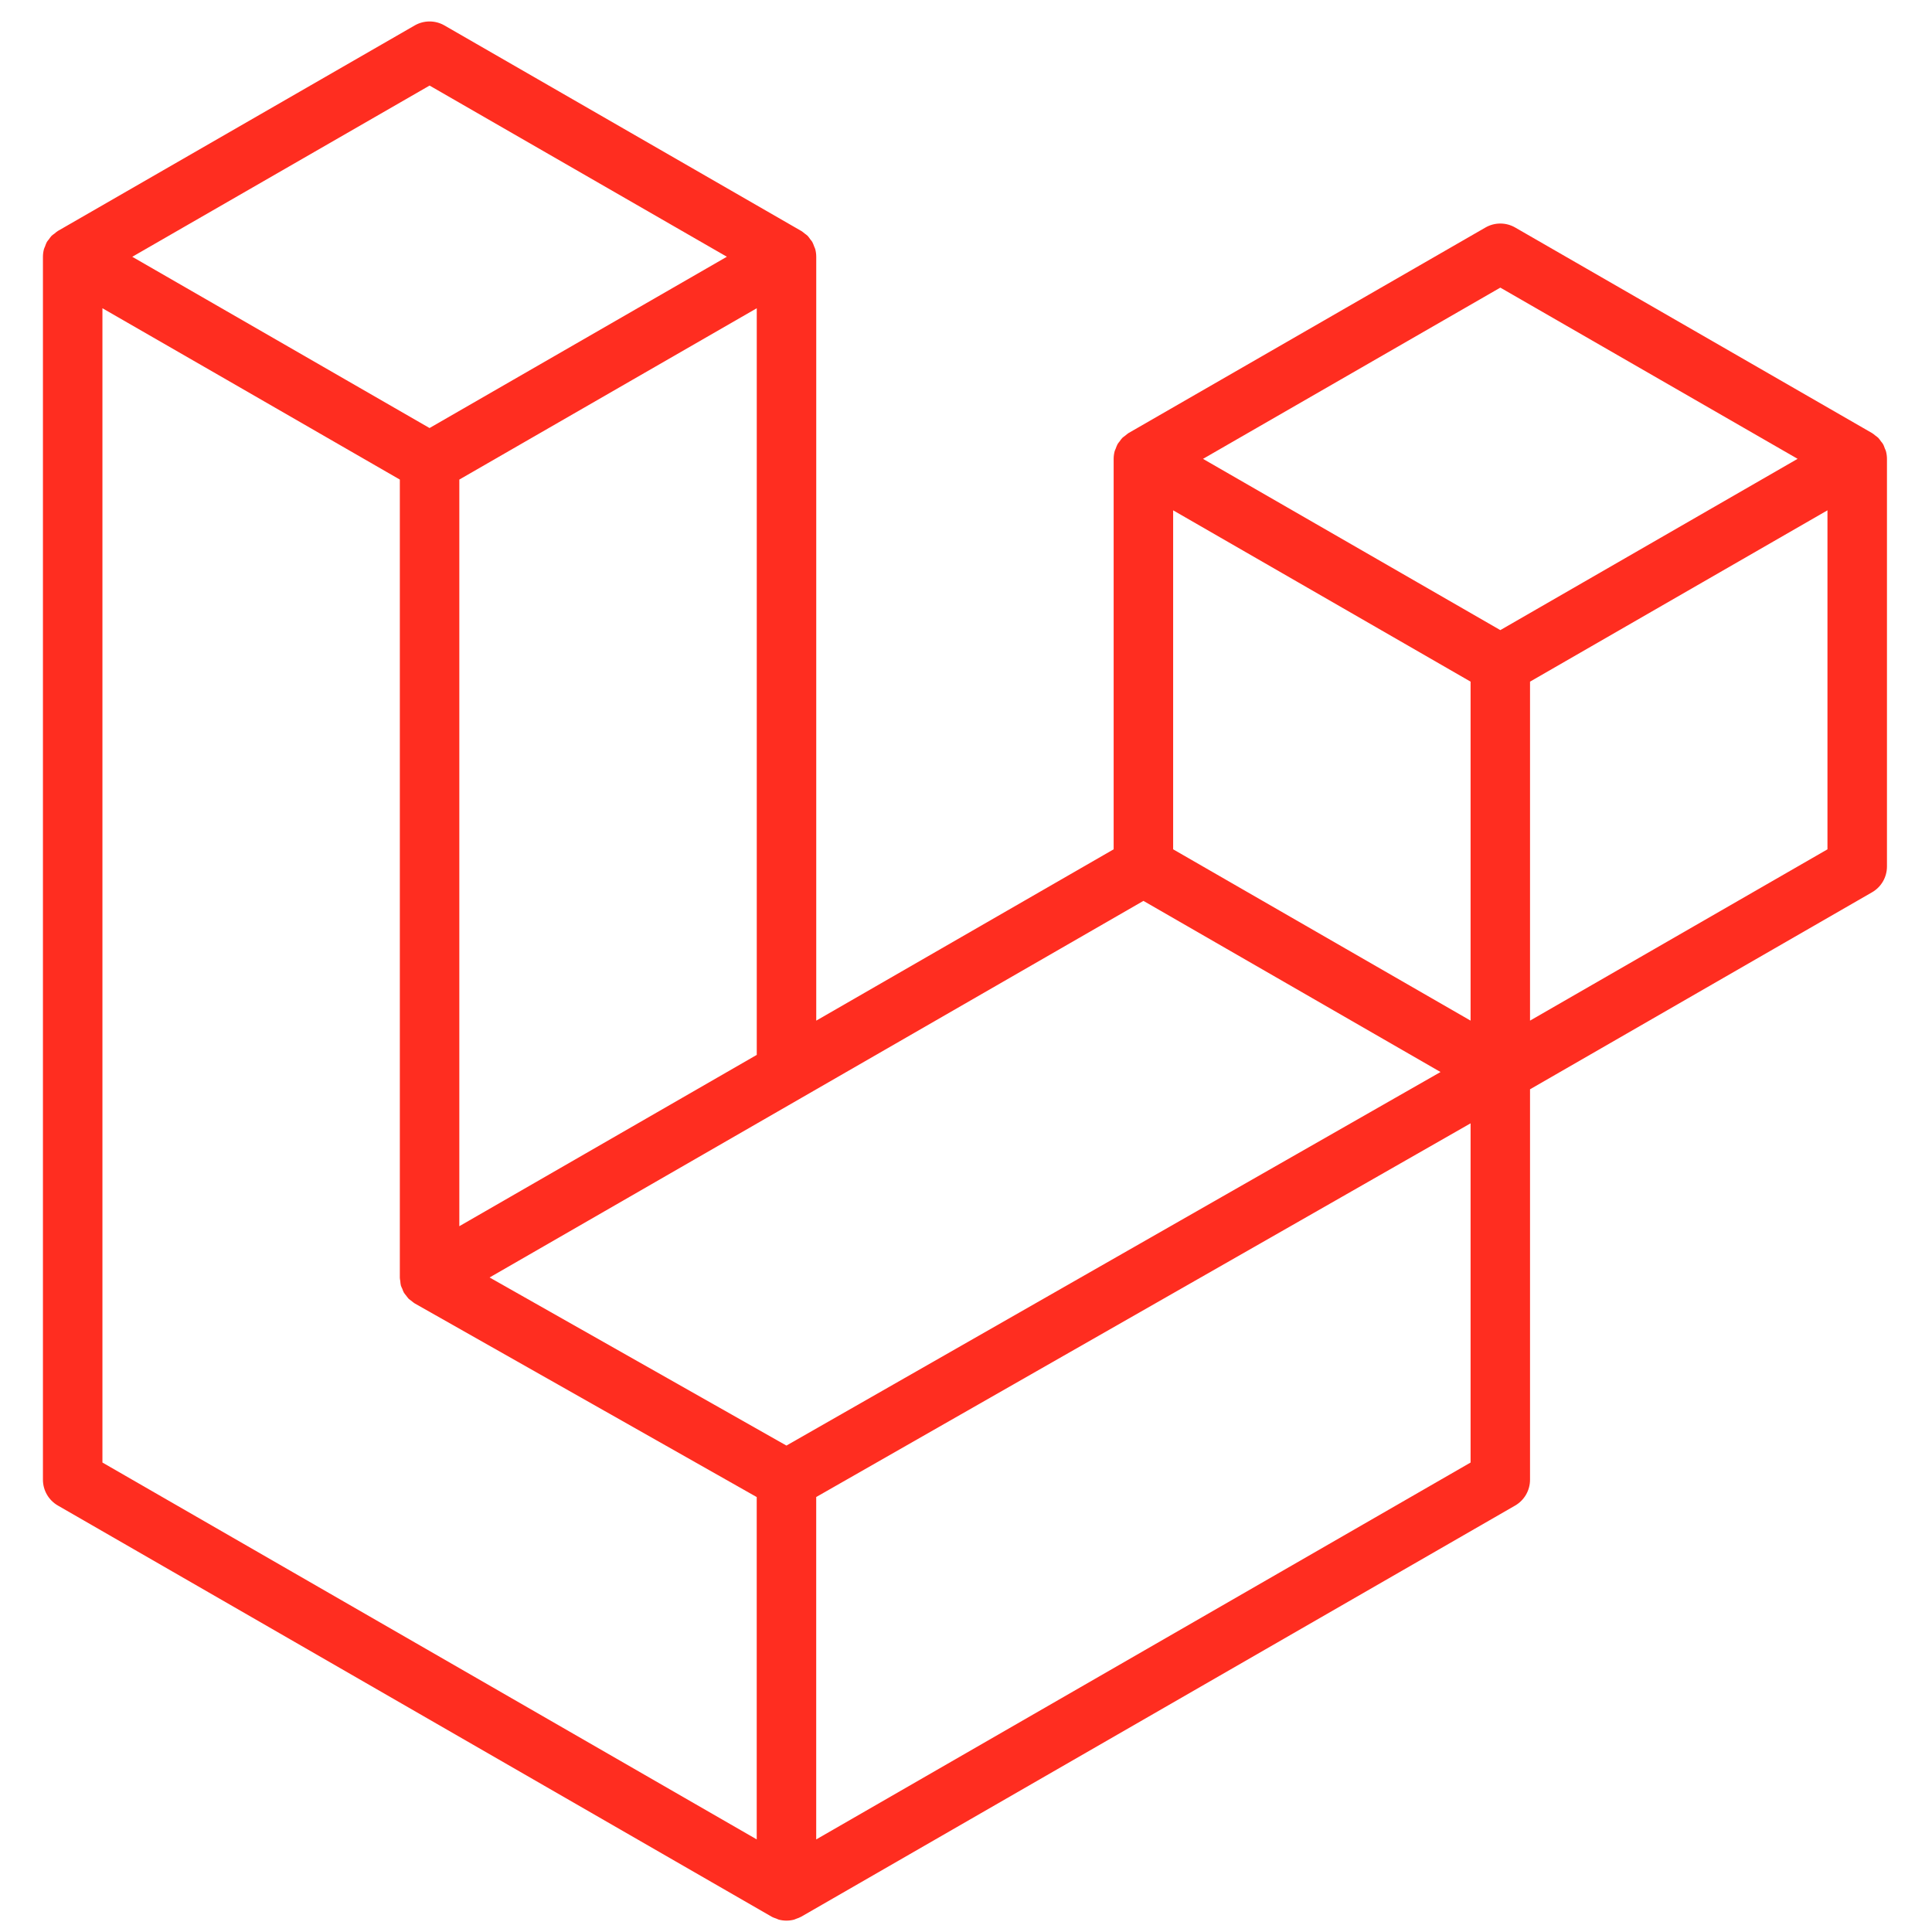
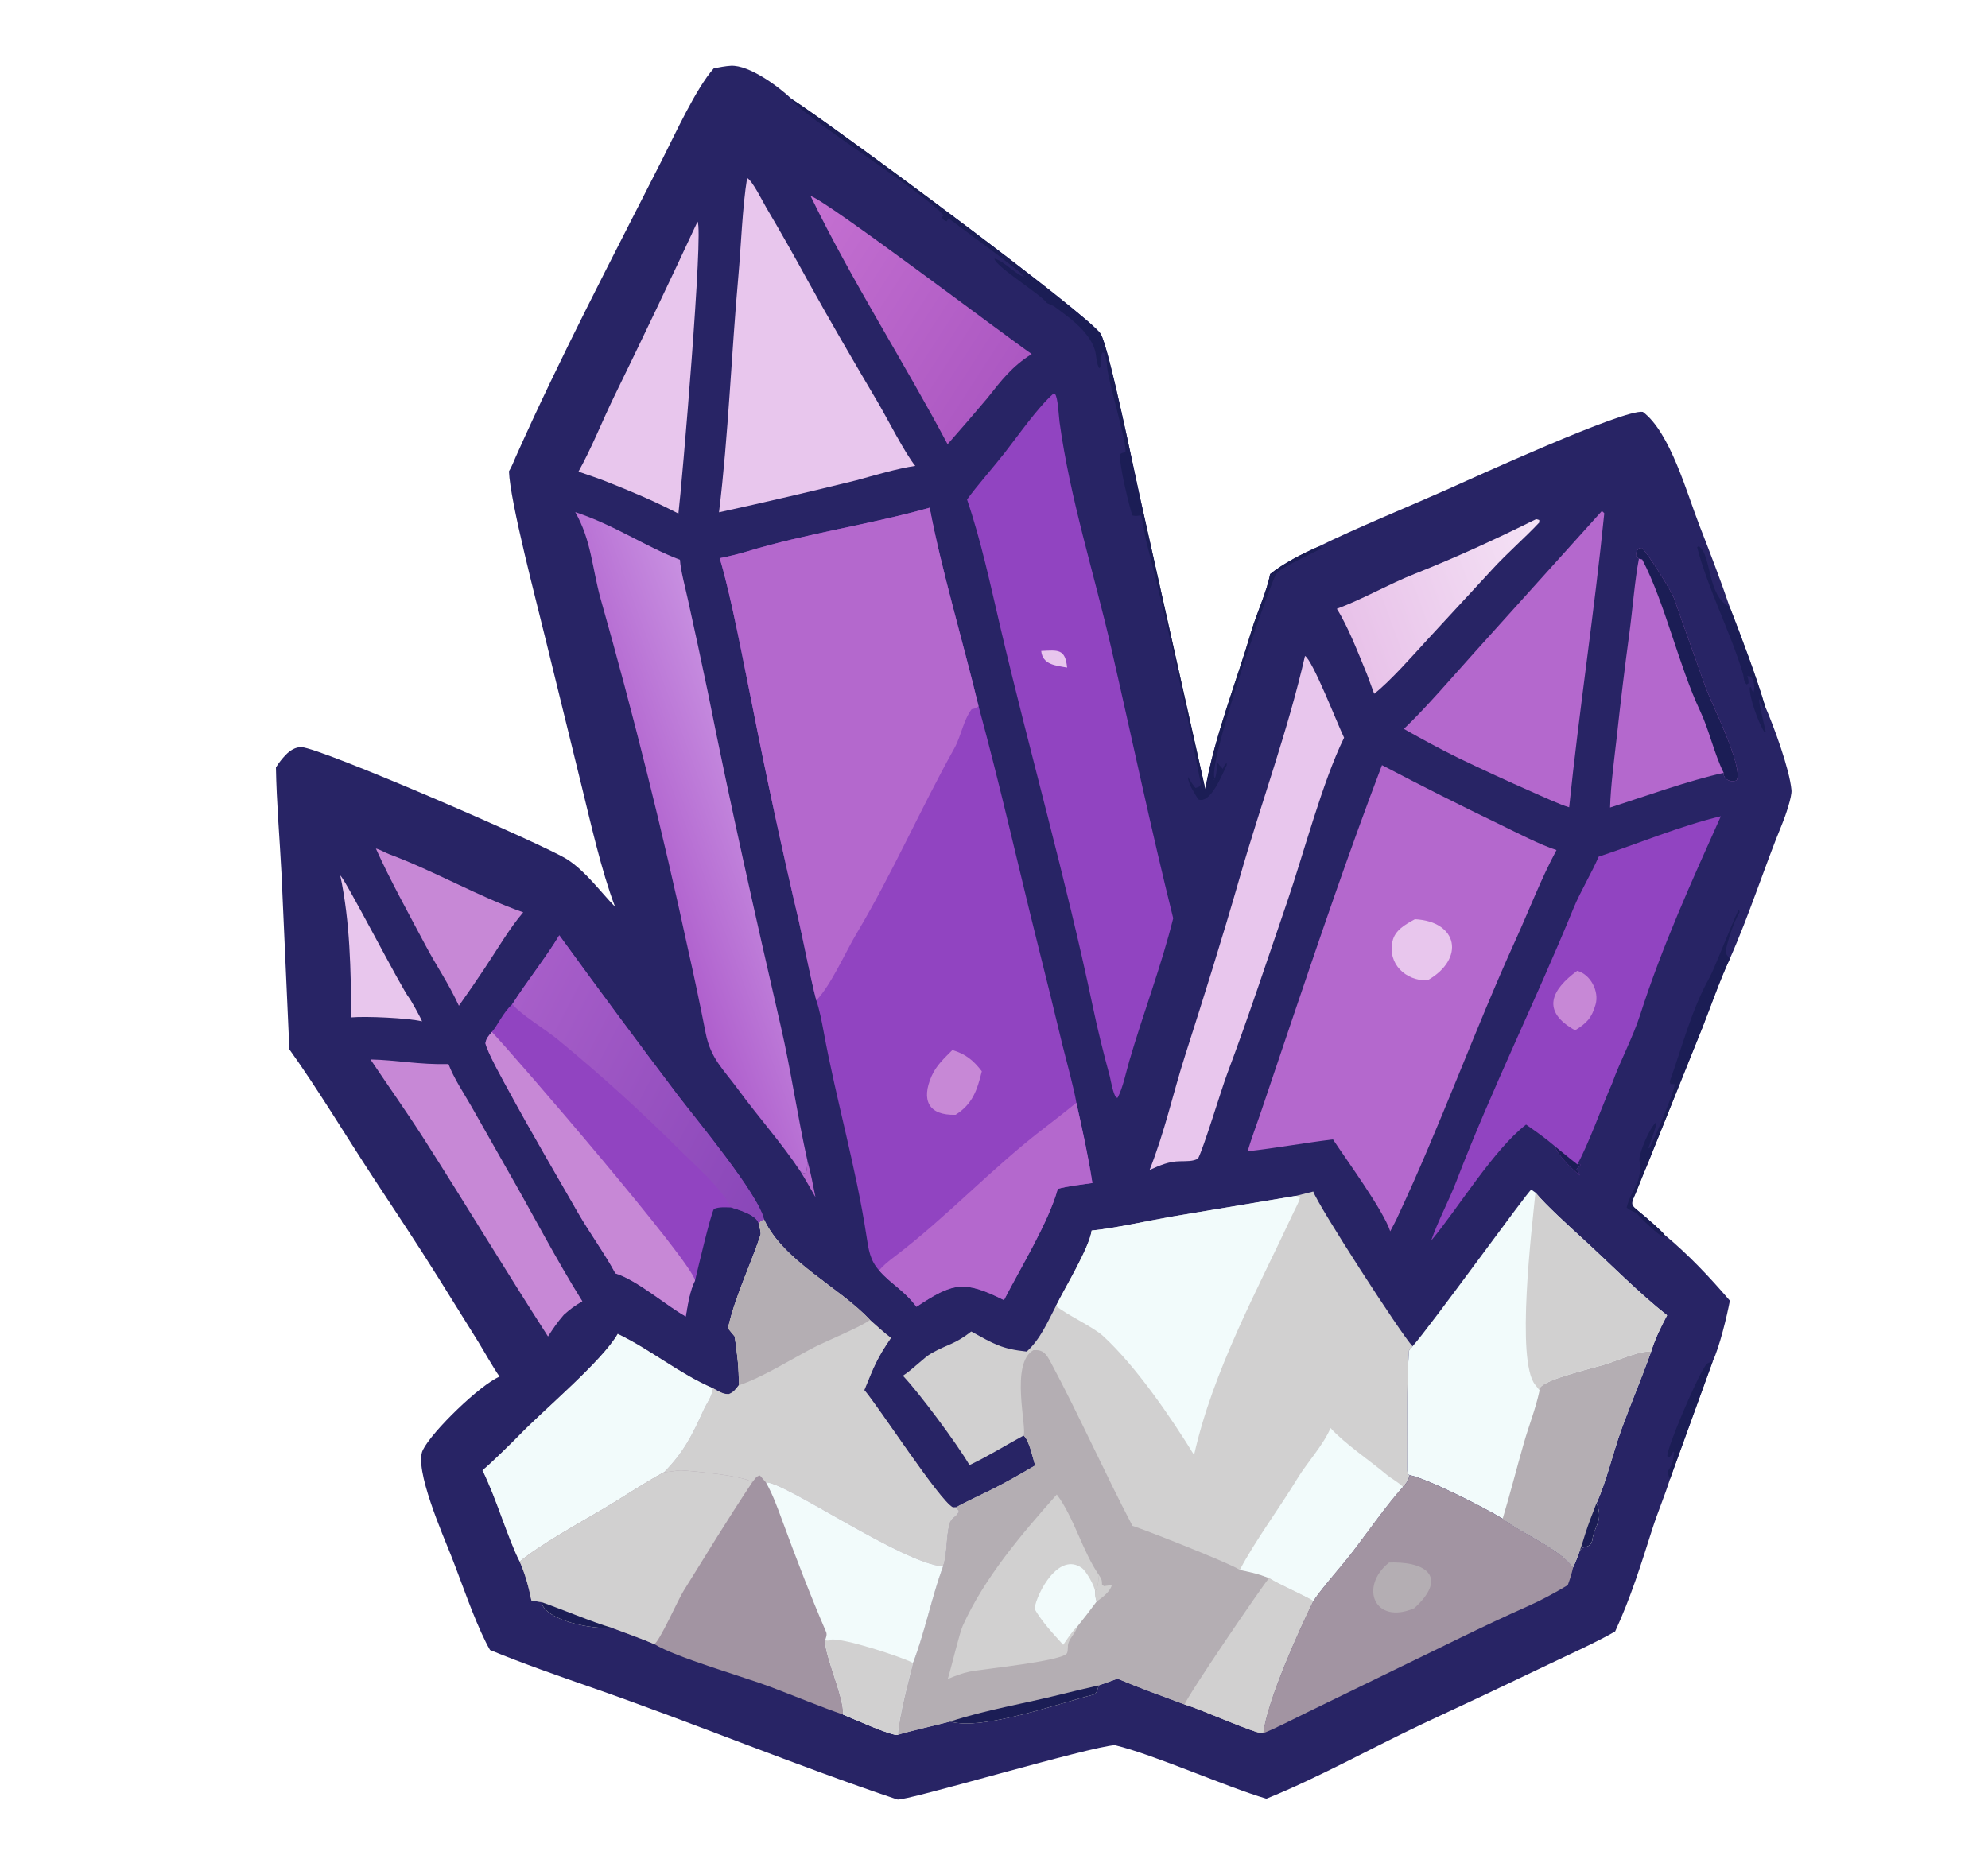
- <svg xmlns="http://www.w3.org/2000/svg" width="166" height="166" viewBox="0 0 166 166" fill="none">
-   <path fill-rule="evenodd" clip-rule="evenodd" d="M162.041 38.759C162.099 38.977 162.129 39.201 162.13 39.426V74.452C162.13 74.902 162.011 75.344 161.786 75.733C161.561 76.122 161.237 76.444 160.847 76.668L131.462 93.594V127.141C131.462 128.054 130.977 128.897 130.186 129.357L68.847 164.683C68.707 164.763 68.554 164.814 68.401 164.868C68.343 164.887 68.289 164.922 68.228 164.938C67.8 165.051 67.349 165.051 66.92 164.938C66.85 164.919 66.786 164.881 66.719 164.855C66.579 164.804 66.432 164.76 66.298 164.683L4.972 129.357C4.583 129.133 4.259 128.81 4.034 128.421C3.808 128.032 3.69 127.591 3.689 127.141L3.689 22.063C3.689 21.834 3.721 21.61 3.779 21.393C3.798 21.32 3.843 21.253 3.868 21.179C3.916 21.045 3.961 20.908 4.031 20.783C4.079 20.7 4.149 20.633 4.206 20.557C4.28 20.454 4.347 20.349 4.433 20.26C4.506 20.186 4.602 20.132 4.685 20.068C4.778 19.992 4.861 19.909 4.966 19.848L35.633 2.185C36.022 1.961 36.462 1.844 36.91 1.844C37.358 1.844 37.798 1.961 38.186 2.185L68.851 19.848H68.857C68.959 19.912 69.045 19.992 69.138 20.065C69.221 20.129 69.313 20.186 69.387 20.257C69.476 20.349 69.54 20.454 69.616 20.557C69.671 20.633 69.744 20.7 69.789 20.783C69.862 20.911 69.904 21.045 69.955 21.179C69.98 21.253 70.025 21.32 70.044 21.396C70.103 21.614 70.133 21.838 70.133 22.063V87.694L95.686 72.974V39.423C95.686 39.2 95.718 38.973 95.775 38.759C95.798 38.683 95.839 38.615 95.865 38.542C95.916 38.408 95.96 38.271 96.031 38.146C96.079 38.063 96.149 37.996 96.203 37.92C96.279 37.818 96.343 37.712 96.433 37.623C96.506 37.549 96.599 37.495 96.681 37.431C96.777 37.355 96.86 37.272 96.962 37.211L127.633 19.548C128.021 19.324 128.461 19.206 128.91 19.206C129.358 19.206 129.798 19.324 130.186 19.548L160.85 37.211C160.959 37.275 161.042 37.355 161.137 37.428C161.217 37.492 161.31 37.549 161.383 37.62C161.473 37.712 161.536 37.818 161.613 37.92C161.67 37.996 161.741 38.063 161.785 38.146C161.859 38.271 161.9 38.408 161.951 38.542C161.98 38.615 162.021 38.683 162.041 38.759ZM157.018 72.974V43.848L146.287 50.028L131.462 58.568V87.694L157.021 72.974H157.018ZM126.354 125.663V96.518L111.771 104.85L70.13 128.626V158.046L126.354 125.663ZM8.801 26.485V125.663L65.018 158.043V128.629L35.649 112L35.64 111.994L35.627 111.988C35.528 111.93 35.445 111.847 35.353 111.777C35.273 111.713 35.18 111.662 35.11 111.592L35.104 111.582C35.021 111.502 34.963 111.403 34.893 111.314C34.829 111.228 34.753 111.154 34.702 111.065L34.699 111.055C34.641 110.96 34.606 110.845 34.565 110.736C34.523 110.64 34.469 110.551 34.443 110.449C34.411 110.328 34.405 110.197 34.392 110.072C34.379 109.976 34.354 109.881 34.354 109.785V109.778V41.205L19.532 32.662L8.801 26.485ZM36.913 7.35L11.364 22.063L36.907 36.777L62.453 22.06L36.907 7.35H36.913ZM50.2 99.174L65.022 90.637V26.485L54.291 32.665L39.466 41.205V105.357L50.2 99.174ZM128.91 24.713L103.363 39.426L128.91 54.14L154.453 39.423L128.91 24.713ZM126.354 58.568L111.529 50.028L100.798 43.848V72.974L115.619 81.511L126.354 87.694V58.568ZM67.571 124.205L105.042 102.803L123.772 92.109L98.245 77.405L68.854 94.334L42.066 109.762L67.571 124.205Z" fill="#FF2D20" />
+ <svg xmlns="http://www.w3.org/2000/svg" version="1.1" style="display:block" viewBox="0 0 1332 1248" width="333" height="312" preserveAspectRatio="none" id="svg63">
+   <defs id="defs8">
+     <linearGradient id="Gradient1" gradientUnits="userSpaceOnUse" x1="906.39" y1="430.194" x2="1035.9" y2="382.797">
+       <stop class="stop0" offset="0" stop-opacity="1" stop-color="rgb(232,194,233)" id="stop1" />
+       <stop class="stop1" offset="1" stop-opacity="1" stop-color="rgb(244,225,245)" id="stop2" />
+     </linearGradient>
+     <linearGradient id="Gradient2" gradientUnits="userSpaceOnUse" x1="668.741" y1="263.718" x2="523.47" y2="169.877">
+       <stop class="stop0" offset="0" stop-opacity="1" stop-color="rgb(172,88,194)" id="stop3" />
+       <stop class="stop1" offset="1" stop-opacity="1" stop-color="rgb(196,112,209)" id="stop4" />
+     </linearGradient>
+     <linearGradient id="Gradient3" gradientUnits="userSpaceOnUse" x1="528.407" y1="769.649" x2="344.629" y2="674.511">
+       <stop class="stop0" offset="0" stop-opacity="1" stop-color="rgb(138,71,185)" id="stop5" />
+       <stop class="stop1" offset="1" stop-opacity="1" stop-color="rgb(167,94,201)" id="stop6" />
+     </linearGradient>
+     <linearGradient id="Gradient4" gradientUnits="userSpaceOnUse" x1="431.422" y1="579.504" x2="515.925" y2="548.498">
+       <stop class="stop0" offset="0" stop-opacity="1" stop-color="rgb(175,95,205)" id="stop7" />
+       <stop class="stop1" offset="1" stop-opacity="1" stop-color="rgb(199,142,224)" id="stop8" />
+     </linearGradient>
+   </defs>
+   <path fill="#282465" d="m 478.242,45.788 c 3.388,-0.687 8.03,-1.538 11.392,-1.726 12.389,-0.69 32.189,14.093 40.781,22.273 25.03,15.895 199.293,144.73 207.048,157.41 5.517,9.023 22.538,92.394 26.046,108.165 l 44.098,196.997 c 5.586,-33.703 21.155,-73.04 30.923,-106.244 3.338,-11.348 10.464,-26.731 12.455,-37.948 8.82,-7.236 21.857,-13.818 32.34,-18.41 23.394,-11.662 61.943,-27.473 85.624,-38.02 17.609,-7.843 119.291,-54.425 131.811,-52.279 18.38,13.762 29.49,54.577 38.03,76.447 6.7,17.171 14.26,36.827 20.14,54.252 7.78,19.956 17.52,45.729 23.7,66.563 5.75,13.111 16.4,41.962 17.7,56.2 0.4,4.32 -4.1,17.36 -6.02,22.019 -12.4,30.161 -22.07,61.14 -35.31,90.982 -6.61,14.119 -12.69,31.743 -18.54,46.531 l -36.26,90.221 c -2.17,5.299 -4.41,10.562 -6.84,16.763 -5.15,13.131 -6.53,9.585 4.79,19.179 1.65,1.405 11.76,10.202 13.06,12.179 16.26,13.497 30.11,28.222 43.84,44.208 -2.04,10.693 -6.86,30.791 -11.5,40.64 l -28.68,79.031 c -3.33,10.779 -8.28,22.289 -11.76,33.249 -7.58,23.82 -14.38,45.84 -24.94,68.72 -12.67,7.32 -30.6,15.36 -43.98,21.77 -28.27,13.58 -56.628,26.97 -85.078,40.17 -34.269,16.18 -69.308,35.87 -104.592,50.15 -26.734,-7.84 -75.256,-29.58 -101.481,-35.88 -16.122,0.62 -141.17,37.97 -145.842,36.4 -67.201,-22.53 -136.58,-51.3 -204.025,-74.79 -22.53,-7.85 -46.824,-16.3 -68.836,-25.38 -0.992,-1.69 -1.922,-3.42 -2.789,-5.18 -8.591,-17.17 -16.064,-39.69 -23.277,-58 -5.364,-13.62 -25.061,-58.377 -18.968,-70.817 6.138,-12.533 38.617,-43.911 51.415,-49.189 -4.364,-6.215 -10.134,-16.584 -14.288,-23.344 l -26.793,-43 C 279.63,833.62 264.525,811.129 249.961,788.907 231.672,761.001 213.174,730.11 193.89,703.139 l -5.25,-117.352 c -1.211,-23.197 -3.368,-48.535 -3.754,-71.555 1.896,-3.056 4.117,-5.899 6.624,-8.479 2.64,-2.763 6.484,-5.271 10.451,-5.114 13.242,0.522 163.231,65.59 178.136,75.237 12.297,7.96 21.834,21.242 31.993,31.724 -9.154,-24.172 -16.17,-55.547 -22.375,-80.858 l -24.438,-99.515 c -5.312,-22.088 -23.575,-91.135 -24.261,-111.422 1.873,-3.085 3.025,-6.256 4.489,-9.542 30.033,-67.406 64.527,-133.047 97.931,-198.835 8.49,-16.722 22.918,-48.313 34.806,-61.641 z" id="path9" />
+   <path fill="#1b1d55" d="m 530.415,66.335 c 25.03,15.895 199.293,144.73 207.048,157.41 5.517,9.023 22.538,92.394 26.046,108.165 l 44.098,196.997 c 5.586,-33.703 21.155,-73.04 30.923,-106.244 3.338,-11.348 10.464,-26.731 12.455,-37.948 8.82,-7.236 21.857,-13.818 32.34,-18.41 1.531,0.118 0.774,-0.05 2.18,0.978 -6.788,4.182 -28.58,13.024 -30.898,18.106 -7.277,15.946 -46.615,129.821 -40.556,136.409 l -1.081,0.739 0.672,-0.086 c 1.744,-3.778 1.596,-7.765 1.8,-11.952 1.555,2.222 1.973,2.799 3.897,4.686 0.876,-2.149 0.795,-2.375 2.559,-3.973 l 0.047,1.499 c -3.191,6.462 -10.809,26.256 -19.097,22.949 -2.684,-4.65 -6.668,-10.017 -6.889,-15.074 1.812,3.041 2.759,4.582 5.04,7.419 2.915,-1.055 2.328,-0.348 3.638,-2.513 -10.604,-54.619 -22.815,-108.914 -36.615,-162.814 -1.104,-4.19 -2.423,-15.014 -3.663,-17.374 -2.309,0.349 -3.302,0.672 -5.604,0.111 -1.635,-4.104 -9.283,-34.873 -8.172,-40.709 0.229,-1.205 1.88,-1.263 3.425,-1.687 1.585,-5.171 -12.424,-50.384 -12.31,-58.389 0.029,-2.08 -1.018,-6.127 -1.815,-8.094 l -1.273,-0.363 c -1.595,3.308 -1.224,6.095 -1.214,9.822 l -1.006,0.737 c -2.948,-6.433 -0.789,-9.868 -5.004,-17.359 -5.744,-10.208 -15.442,-16.947 -24.686,-23.817 -0.894,-0.787 -5.009,-2.084 -5.516,-2.788 -4.089,-5.677 -34.553,-24.492 -34.847,-29.452 6.483,1.464 14.931,11.426 19.93,12.064 -2.218,-3.729 -44.287,-34.042 -50.766,-39.131 -0.402,0.74 -0.751,1.344 -1.178,2.063 -2.351,-0.816 -1.594,-0.509 -3.37,-2.757 l 1.29,-1.173 C 621.791,130.574 531.723,73.865 530.415,66.335 Z" id="path10" />
+   <path fill="#1b1d55" d="m 1115.21,827.342 -0.53,1.633 c -3.55,-1.21 -15.03,-12.436 -17.87,-15.761 -1.02,-1.206 -4.47,-1.687 -6.92,-4.093 3.19,-12.76 10.75,-16.138 8.57,-31.55 -0.62,-4.368 6.94,-22.292 11.28,-25.636 0.29,2.712 -4.15,13.678 -5.27,17.346 l 0.68,0.025 c 2.5,-3.784 17.57,-39.808 16.9,-42.839 l -2.9,-0.071 -0.36,-1.759 c 8.47,-23.587 14.47,-47.925 26.74,-69.81 3.26,-5.808 18.33,-44.685 19.63,-45.447 l 0.44,1.808 c -4.11,7.194 -7.21,16.539 -9.08,24.706 -0.74,3.274 0.51,3.86 2.48,6.575 -6.61,14.119 -12.69,31.743 -18.54,46.531 l -36.26,90.221 c -2.17,5.299 -4.41,10.562 -6.84,16.763 -5.15,13.131 -6.53,9.585 4.79,19.179 1.65,1.405 11.76,10.202 13.06,12.179 z" id="path11" />
+   <path fill="#1b1d55" d="m 1182.63,473.268 -1.1,1.451 c -1.07,-3.055 -1.23,-3.743 -2.96,-6.413 -0.31,2.259 3.74,18.43 4.47,21.901 l -1.03,0.05 c -3.6,-5.358 -10.2,-23.283 -9.58,-29.643 l 0.82,-0.315 c 0.41,1.806 0.3,2.297 1.68,3.505 0.9,-3.385 0.34,-5.111 -0.29,-8.486 -2.22,-2.418 -1.16,-1.965 -3.98,-2.307 0.9,2.18 0.81,2.639 0.87,4.919 l -1.25,0.75 c -2.32,-2.411 -1.65,-4.504 -2.51,-7.396 -8.24,-27.608 -23.67,-57.161 -30.65,-84.634 l 1.09,-0.661 c 8.79,5.79 5.3,33.304 20.72,40.716 7.78,19.956 17.52,45.729 23.7,66.563 z" id="path12" />
+   <path fill="#1b1d55" d="m 1118.87,991.221 c -1.13,-2.568 -1.15,-2.934 -1.15,-5.749 3.03,-4.469 3.32,-7.102 4.02,-12.257 l -0.74,-0.58 c -0.89,1.936 -1,2.473 -2.62,3.944 l -1.27,-1.075 c 0.49,-7.394 18.92,-49.6 23.81,-57.534 2.69,-4.373 2.01,-4.257 6.63,-5.78 z" id="path13" />
+   <path fill="#d1d0d0" d="m 868.236,801.349 11.678,-2.931 c 3.042,9.19 59.146,96.093 66.512,103.689 -0.613,0.754 -1.411,1.735 -2.394,2.943 -1.887,26.146 -0.785,53.288 -1.219,79.579 -0.015,0.944 0.507,2.664 0.635,3.13 l 1.079,0.672 c -1.185,4.214 -1.679,4.686 -4.531,7.872 -10.913,12.107 -23.074,29.597 -33.303,42.987 -7.617,9.97 -20.305,23.9 -26.718,33.43 -9.987,20.49 -30.729,66.34 -33.58,88.66 -4.336,0.85 -42.136,-16.32 -52.684,-19.28 -14.889,-5.56 -30.359,-11.09 -44.96,-17.26 l -12.584,4.5 c -0.732,2.14 -1.28,5.62 -3.478,6.17 -23.586,5.86 -74.27,24.3 -96.067,18.04 -5.351,1.53 -32.709,7.73 -35.043,8.97 0.897,-12.86 6.829,-34.98 10.145,-48.18 7.919,-20.45 12.462,-43.94 20.153,-64.75 3.062,-9.31 1.814,-19.17 4.393,-28.6 1.274,-4.67 4.853,-4.14 6.164,-8.38 l -1.657,-2.62 c 2.956,-2.08 19.247,-9.66 23.568,-11.834 10.503,-5.277 19.14,-10.283 29.265,-16.214 -1.791,-5.376 -3.929,-16.755 -7.762,-20.005 -12.946,6.976 -22.626,13.239 -36.28,19.784 -8.324,-14.32 -33.651,-48.342 -44.619,-59.895 6.091,-3.762 14.205,-12.276 19.087,-15.005 11.647,-6.513 15.357,-5.763 26.716,-14.604 14.979,8.194 20.121,11.653 37.177,13.437 9.117,-8.303 13.897,-19.65 19.622,-30.639 6.205,-12.552 22.148,-38.593 23.892,-50.442 14.782,-1.46 38.531,-6.689 53.81,-9.384 z" id="path14" />
+   <path fill="#b4aeb3" d="m 685.848,961.937 c 2.36,-5.219 -9.212,-48.428 6.576,-57.235 6.591,-0.513 8.587,2.543 11.613,8.183 18.389,34.275 36.988,75.799 54.785,109.645 -0.459,-0.88 64.488,24.46 71.878,29.43 7.975,1.68 11.994,2.46 19.618,5.45 8.757,5.34 20.138,9.82 29.657,15.31 -9.987,20.49 -30.729,66.34 -33.58,88.66 -4.336,0.85 -42.136,-16.32 -52.684,-19.28 -14.889,-5.56 -30.359,-11.09 -44.96,-17.26 l -12.584,4.5 c -0.732,2.14 -1.28,5.62 -3.478,6.17 -23.586,5.86 -74.27,24.3 -96.067,18.04 -5.351,1.53 -32.709,7.73 -35.043,8.97 0.897,-12.86 6.829,-34.98 10.145,-48.18 7.919,-20.45 12.462,-43.94 20.153,-64.75 3.062,-9.31 1.814,-19.17 4.393,-28.6 1.274,-4.67 4.853,-4.14 6.164,-8.38 l -1.657,-2.62 c 2.956,-2.08 19.247,-9.66 23.568,-11.834 10.503,-5.277 19.14,-10.283 29.265,-16.214 -1.791,-5.376 -3.929,-16.755 -7.762,-20.005 z" id="path15" />
+   <path fill="#d1d0d0" d="m 850.318,1057.41 c 8.757,5.34 20.138,9.82 29.657,15.31 -9.987,20.49 -30.729,66.34 -33.58,88.66 -4.336,0.85 -42.136,-16.32 -52.684,-19.28 2.007,-5.9 50.326,-77.04 56.607,-84.69 z" id="path16" />
+   <path fill="#1b1d55" d="m 736.167,1129.34 c -0.732,2.14 -1.28,5.62 -3.478,6.17 -23.586,5.86 -74.27,24.3 -96.067,18.04 24.595,-7.98 49.469,-12.01 74.482,-18.24 8.362,-2.08 16.648,-4.09 25.063,-5.97 z" id="path17" />
+   <path fill="#d1d0d0" d="m 708.065,1001.42 c 11.405,15.03 17.302,38.26 28.273,54.03 -0.475,3.9 -0.515,7.99 -2.584,11.15 0.079,3.02 0.144,3.64 0.959,6.54 -4.202,5.7 -8.526,11.31 -12.968,16.82 -1.08,4.4 -4.671,7.08 -5.906,11.1 -0.65,2.11 -0.039,4.66 -0.911,6.64 -2.346,5.35 -56.088,10.59 -65.136,12.39 -5.164,1.04 -9.922,2.93 -14.76,4.95 2.357,-7.67 7.864,-30.86 9.989,-35.57 14.675,-32.54 39.756,-61.77 63.044,-88.05 z" id="path18" />
+   <path fill="#f2fbfb" d="m 693.119,1078 c 1.718,-10.99 16.432,-38.46 31.836,-27.24 2.863,2.09 8.528,11.95 8.799,15.84 0.079,3.02 0.144,3.64 0.959,6.54 -4.202,5.7 -8.526,11.31 -12.968,16.82 -3.587,3.37 -6.55,8.09 -9.37,12.2 -6.978,-7.72 -14.024,-15.16 -19.256,-24.16 z" id="path19" />
+   <path fill="#d1d0d0" d="m 736.338,1055.45 c 1.749,2.76 1.984,3.13 2.055,6.39 l 1.27,0.98 5.246,-0.68 c -0.718,3.83 -6.115,8.27 -9.248,10.37 l -0.948,0.63 c -0.815,-2.9 -0.88,-3.52 -0.959,-6.54 2.069,-3.16 2.109,-7.25 2.584,-11.15 z" id="path20" />
+   <path fill="#f2fbfb" d="m 868.236,801.349 2.766,0.628 c -0.125,2.639 -3.118,7.867 -4.332,10.474 -24.45,52.469 -53.816,105.672 -66.616,162.489 -15.288,-24.9 -39.109,-59.752 -61.051,-79.782 -6.78,-6.19 -24.877,-14.431 -31.452,-20.143 6.205,-12.552 22.148,-38.593 23.892,-50.442 14.782,-1.46 38.531,-6.689 53.81,-9.384 z" id="path21" />
+   <path fill="#f2fbfb" d="m 891.454,956.883 c 9.418,10.403 26.394,21.821 37.559,31.214 3.476,2.925 7.729,4.854 10.983,8.206 -10.913,12.107 -23.074,29.597 -33.303,42.987 -7.617,9.97 -20.305,23.9 -26.718,33.43 -9.519,-5.49 -20.9,-9.97 -29.657,-15.31 -7.624,-2.99 -11.643,-3.77 -19.618,-5.45 9.991,-19.14 27.041,-42.13 38.639,-61.327 6.242,-10.331 17.603,-22.68 22.115,-33.75 z" id="path22" />
+   <path fill="#9144c1" d="m 482.205,374.032 c 5.884,-1.201 12.41,-2.698 18.14,-4.446 39.97,-12.194 82.486,-18.052 122.561,-29.4 7.631,40.693 22.807,91.614 32.754,133.074 14.118,51.655 26.223,105.709 39.263,157.995 5.802,23.059 11.473,46.151 17.011,69.275 2.617,10.615 7.577,28.365 9.259,38.399 4.174,18.737 7.795,34.894 10.73,53.77 -6.329,0.939 -17.549,2.233 -23.205,3.974 -5.972,22.012 -25.057,53.133 -36.052,74.494 -26.912,-13.51 -34.161,-11.707 -58.627,4.488 -8.511,-11.327 -17.148,-15.301 -24.955,-24.332 -6.23,-6.804 -7.181,-14.326 -8.544,-23.245 -7.033,-46.047 -20.212,-90.771 -28.632,-136.56 -1.18,-6.417 -2.901,-15.293 -4.975,-21.214 -4.364,-17.092 -7.747,-35.603 -11.662,-52.963 -11.229,-47.845 -21.605,-95.886 -31.123,-144.1 -5.363,-26.136 -14.379,-74.673 -21.943,-99.209 z" id="path23" />
+   <path fill="#b468cd" d="m 482.205,374.032 c 5.884,-1.201 12.41,-2.698 18.14,-4.446 39.97,-12.194 82.486,-18.052 122.561,-29.4 7.631,40.693 22.807,91.614 32.754,133.074 -2.117,1.724 -4.695,2.035 -4.584,1.884 -5.806,7.88 -6.982,17.894 -11.769,26.49 -22.788,40.918 -41.514,83.878 -65.543,124.165 -7.412,12.427 -17.063,34.537 -26.831,44.505 -4.364,-17.092 -7.747,-35.603 -11.662,-52.963 -11.229,-47.845 -21.605,-95.886 -31.123,-144.1 -5.363,-26.136 -14.379,-74.673 -21.943,-99.209 z" id="path24" />
+   <path fill="#b468cd" d="m 721.193,738.929 c 4.174,18.737 7.795,34.894 10.73,53.77 -6.329,0.939 -17.549,2.233 -23.205,3.974 -5.972,22.012 -25.057,53.133 -36.052,74.494 -26.912,-13.51 -34.161,-11.707 -58.627,4.488 -8.511,-11.327 -17.148,-15.301 -24.955,-24.332 2.308,-3.136 6.731,-6.592 9.928,-9.014 35.703,-27.049 66.02,-60.125 101.6,-87.154 6.989,-5.309 13.783,-10.771 20.581,-16.226 z" id="path25" />
+   <path fill="#c788d6" d="m 638.112,703.608 c 8.957,2.625 14.216,7.047 19.719,14.247 -3.126,12.685 -6.191,21.945 -17.566,29.133 -18.377,0.547 -23.049,-10.008 -16.111,-25.835 3.156,-7.197 8.495,-12.06 13.958,-17.545 z" id="path26" />
+   <path fill="#a294a2" d="m 508.305,819.789 c 1.054,-1.707 1.762,-1.854 3.547,-2.737 13.148,28.257 50.767,45.558 71.013,67.396 4.057,3.575 9.853,8.996 14.121,11.998 -9.709,14.219 -11.397,19.27 -17.898,35.016 9.235,10.535 50.177,73.868 59.346,78.608 l 2.343,-0.08 1.657,2.62 c -1.311,4.24 -4.89,3.71 -6.164,8.38 -2.579,9.43 -1.331,19.29 -4.393,28.6 -7.691,20.81 -12.234,44.3 -20.153,64.75 -3.316,13.2 -9.248,35.32 -10.145,48.18 -4.625,0.62 -30.229,-11.02 -36.709,-13.64 -13.932,-4.77 -34.477,-13.2 -48.474,-18.49 -17.891,-6.76 -63.826,-19.86 -78.048,-28.74 -8.824,-3.81 -19.569,-7.56 -28.689,-10.99 -12.038,1.29 -44.139,-4.49 -46.959,-17.16 -2.409,-0.31 -4.279,-0.59 -6.652,-1.1 -1.822,-9.04 -4.116,-17.59 -7.842,-26.04 -8.066,-15.89 -15.431,-41.86 -24.933,-61.189 3.847,-2.795 21.201,-19.839 24.909,-23.698 15.768,-16.411 55.303,-49.408 65.729,-67.657 22.436,10.835 41.334,26.771 63.887,36.451 3.663,1.946 6.637,4.124 10.601,3.865 3.368,-1.371 4.284,-3.056 6.59,-5.896 0.226,-11.282 -1.092,-21.615 -2.73,-32.724 -1.298,-1.575 -2.792,-3.387 -4.483,-5.438 4.457,-20.637 15.1,-42.377 21.808,-62.564 0.49,-1.473 -0.958,-6.555 -1.279,-7.721 z" id="path27" />
+   <path fill="#d1d0d0" d="m 508.305,819.789 c 1.054,-1.707 1.762,-1.854 3.547,-2.737 13.148,28.257 50.767,45.558 71.013,67.396 4.057,3.575 9.853,8.996 14.121,11.998 -9.709,14.219 -11.397,19.27 -17.898,35.016 9.235,10.535 50.177,73.868 59.346,78.608 l 2.343,-0.08 1.657,2.62 c -1.311,4.24 -4.89,3.71 -6.164,8.38 -2.579,9.43 -1.331,19.29 -4.393,28.6 -26.911,-1.69 -106.834,-57.209 -118.665,-56.256 l -4.033,-4.632 c -2.602,0.467 -3.108,2.057 -5.178,4.551 -4.886,-4.328 -39.266,-7.525 -47.293,-7.999 -2.396,-0.142 -7.655,1.067 -11.006,1.131 l -0.645,0.006 c 12.943,-13.187 18.687,-24.585 26.23,-41.244 2.514,-5.551 5.264,-8.22 6.511,-14.88 3.663,1.946 6.637,4.124 10.601,3.865 3.368,-1.371 4.284,-3.056 6.59,-5.896 0.226,-11.282 -1.092,-21.615 -2.73,-32.724 -1.298,-1.575 -2.792,-3.387 -4.483,-5.438 4.457,-20.637 15.1,-42.377 21.808,-62.564 0.49,-1.473 -0.958,-6.555 -1.279,-7.721 z" id="path28" />
+   <path fill="#b4aeb3" d="m 508.305,819.789 c 1.054,-1.707 1.762,-1.854 3.547,-2.737 13.148,28.257 50.767,45.558 71.013,67.396 -4.574,3.993 -29.562,14.328 -37.154,18.233 -14.419,7.416 -35.492,20.725 -50.722,25.555 0.226,-11.282 -1.092,-21.615 -2.73,-32.724 -1.298,-1.575 -2.792,-3.387 -4.483,-5.438 4.457,-20.637 15.1,-42.377 21.808,-62.564 0.49,-1.473 -0.958,-6.555 -1.279,-7.721 z" id="path29" />
+   <path fill="#f2fbfb" d="m 323.273,985.171 c 3.847,-2.795 21.201,-19.839 24.909,-23.698 15.768,-16.411 55.303,-49.408 65.729,-67.657 22.436,10.835 41.334,26.771 63.887,36.451 -1.247,6.66 -3.997,9.329 -6.511,14.88 -7.543,16.659 -13.287,28.057 -26.23,41.244 -12.592,6.683 -29.318,17.929 -42.156,25.439 -14.997,8.78 -41.891,23.84 -54.695,34.53 -8.066,-15.89 -15.431,-41.86 -24.933,-61.189 z" id="path30" />
+   <path fill="#d1d0d0" d="m 445.057,986.391 0.645,-0.006 c 3.351,-0.064 8.61,-1.273 11.006,-1.131 8.027,0.474 42.407,3.671 47.293,7.999 -15.803,23.657 -30.885,48.487 -45.949,72.687 -4.06,6.52 -16.195,34.15 -19.704,35.71 -8.824,-3.81 -19.569,-7.56 -28.689,-10.99 -12.038,1.29 -44.139,-4.49 -46.959,-17.16 -2.409,-0.31 -4.279,-0.59 -6.652,-1.1 -1.822,-9.04 -4.116,-17.59 -7.842,-26.04 12.804,-10.69 39.698,-25.75 54.695,-34.53 12.838,-7.51 29.564,-18.756 42.156,-25.439 z" id="path31" />
+   <path fill="#1b1d55" d="m 362.7,1073.5 c 13.631,4.71 34.536,13.62 46.959,17.16 -12.038,1.29 -44.139,-4.49 -46.959,-17.16 z" id="path32" />
+   <path fill="#f2fbfb" d="m 513.212,993.334 c 11.831,-0.953 91.754,54.566 118.665,56.256 -7.691,20.81 -12.234,44.3 -20.153,64.75 -3.316,13.2 -9.248,35.32 -10.145,48.18 -4.625,0.62 -30.229,-11.02 -36.709,-13.64 0.942,-11.16 -12.668,-40.15 -12.019,-49.88 0.576,-1.6 1.428,-3.68 0.682,-5.41 -10.71,-24.8 -20.334,-50.04 -29.661,-75.39 -3.04,-8.26 -6.319,-17.24 -10.66,-24.866 z" id="path33" />
+   <path fill="#d1d0d0" d="m 564.87,1148.88 c 0.942,-11.16 -12.668,-40.15 -12.019,-49.88 2.518,0.82 2.54,-0.15 3.823,-0.34 8.409,-1.28 47.557,11.69 54.297,15.28 l 0.753,0.4 c -3.316,13.2 -9.248,35.32 -10.145,48.18 -4.625,0.62 -30.229,-11.02 -36.709,-13.64 z" id="path34" />
+   <path fill="#b468cd" d="m 925.953,512.694 c 26.154,13.734 52.543,27.016 79.157,39.84 10.32,4.995 27.44,13.859 37.78,17.071 -10.35,19.187 -18.53,40.698 -27.55,60.545 -27.225,59.932 -50.756,125.177 -78.57,184.474 -1.167,2.824 -3.808,7.585 -5.294,10.463 -4.578,-14.043 -29.011,-47.428 -38.359,-61.598 -19.168,2.317 -38.053,5.802 -57.144,7.946 2.222,-7.968 6.616,-19.547 9.355,-27.717 l 20.024,-59.379 c 20.161,-59.383 38.272,-112.973 60.601,-171.645 z" id="path35" />
+   <path fill="#e8c6ed" d="m 948.031,615.927 c 28.913,1.475 33.788,26.598 8.362,41.029 -14.51,0.325 -26.749,-11.026 -23.395,-26.212 1.67,-7.562 8.713,-11.34 15.033,-14.817 z" id="path36" />
+   <path fill="#9144c1" d="m 705.962,263.63 0.941,0.431 c 1.962,2.319 2.508,14.987 3.018,18.72 7.007,51.323 23.151,101.371 34.676,151.624 13.828,60.297 26.563,120.918 41.477,180.897 -7.992,32.194 -20.236,64.064 -29.507,95.945 -2.244,7.718 -4.096,17.278 -7.705,24.283 l -1.038,-0.006 c -2.143,-3.232 -3.318,-10.222 -4.225,-14.275 -4.364,-15.949 -8.18,-31.463 -11.583,-47.644 -17.883,-85.025 -41.855,-168.579 -61.707,-253.121 -6.684,-28.46 -12.95,-58.155 -22.371,-85.771 6.302,-8.804 18.164,-22.23 25.219,-31.285 9.189,-11.794 22.185,-30.459 32.805,-39.798 z" id="path37" />
+   <path fill="#e8c6ed" d="m 697.64,436.177 c 11.231,-0.52 16.087,-1.6 17.351,11.123 -7.712,-1.323 -16.467,-1.926 -17.351,-11.123 z" id="path38" />
+   <path fill="#f2fbfb" d="m 946.426,902.107 c 12.095,-13.44 77.254,-103.954 79.564,-104.947 l 2.79,1.965 c 7.25,8.674 22.44,22.435 31.16,30.409 17.54,16.032 38.57,37.313 57.03,51.811 -4.45,8.499 -7.86,15.285 -10.76,24.532 -6.3,17.752 -13.68,34.952 -20.1,52.714 -5.36,14.835 -9.9,34.622 -16.4,48.569 4.79,12.45 -1.55,14.49 -2.93,25.21 -1.14,3.55 -2.98,3.82 -6.58,4.75 l -1.62,1.73 c -1.51,4.2 -2.69,7.39 -4.57,11.43 -9.54,-12.88 -32.16,-21.5 -47.2,-32.62 -11.736,-7.16 -49.542,-26.538 -62.283,-29.229 l -1.079,-0.672 c -0.128,-0.466 -0.65,-2.186 -0.635,-3.13 0.434,-26.291 -0.668,-53.433 1.219,-79.579 0.983,-1.208 1.781,-2.189 2.394,-2.943 z" id="path39" />
+   <path fill="#b4aeb3" d="m 1031.54,931.738 0.14,-1.59 c 3.1,-6.173 37.78,-13.783 45.97,-16.576 6.23,-2.126 23.07,-9.239 28.56,-7.695 -6.3,17.752 -13.68,34.952 -20.1,52.714 -5.36,14.835 -9.9,34.622 -16.4,48.569 4.79,12.45 -1.55,14.49 -2.93,25.21 -1.14,3.55 -2.98,3.82 -6.58,4.75 l -1.62,1.73 c -1.51,4.2 -2.69,7.39 -4.57,11.43 -9.54,-12.88 -32.16,-21.5 -47.2,-32.62 5.09,-16.9 9.33,-33.712 14.19,-50.63 3.52,-12.282 7.79,-22.577 10.54,-35.292 z" id="path40" />
+   <path fill="#1b1d55" d="m 1062.13,1027.84 c 2.13,-6.76 5.05,-14 7.58,-20.68 4.79,12.45 -1.55,14.49 -2.93,25.21 -1.14,3.55 -2.98,3.82 -6.58,4.75 l -1.62,1.73 c 1.17,-3.05 2.52,-7.77 3.55,-11.01 z" id="path41" />
+   <path fill="#d1d0d0" d="m 1028.78,799.125 c 7.25,8.674 22.44,22.435 31.16,30.409 17.54,16.032 38.57,37.313 57.03,51.811 -4.45,8.499 -7.86,15.285 -10.76,24.532 -5.49,-1.544 -22.33,5.569 -28.56,7.695 -8.19,2.793 -42.87,10.403 -45.97,16.576 l -0.14,1.59 c -0.93,-1.367 -1.89,-2.547 -2.93,-3.826 -13.1,-16.122 -2.13,-105.389 0.17,-128.787 z" id="path42" />
+   <path fill="url(#Gradient4)" d="m 536.382,785.069 c -12.498,-18.897 -28.371,-36.672 -41.795,-55.023 -10.032,-13.714 -18.402,-20.619 -21.798,-37.902 -3.696,-18.813 -7.726,-37.995 -11.951,-56.702 -16.98,-78.699 -36.468,-156.836 -58.436,-234.292 -5.745,-20.746 -6.17,-39.077 -16.969,-57.997 26.626,8.818 46.626,22.926 70.159,31.957 0.336,6.677 3.778,19.521 5.309,26.611 4.606,20.734 9.076,41.497 13.41,62.289 14.994,75.035 31.708,149.36 48.884,223.911 6.793,29.482 11.115,60.021 17.786,89.812 -0.141,3.028 -0.131,4.912 -0.832,7.904 l -1.441,0.588 z" id="path43" style="fill:url(#Gradient4)" />
+   <path fill="#9144c1" d="m 343.236,672.884 c 9.652,-15.04 23.184,-32.232 31.515,-46.137 26.126,35.979 52.596,71.707 79.406,107.18 12.73,16.677 54.055,66.404 57.695,83.125 -1.785,0.883 -2.493,1.03 -3.547,2.737 -1.488,-5.814 -13.282,-9.104 -18.251,-10.686 -3.986,-0.051 -8.171,-0.528 -11.715,0.98 -2.411,4.344 -10.779,40.21 -12.627,47.917 -3.621,7.126 -4.858,16.232 -6.238,24.122 -12.819,-7.101 -32.604,-24.385 -47.131,-28.858 -6.709,-12.589 -17.773,-27.93 -25.244,-40.956 -15.412,-26.869 -31.2,-53.772 -46.003,-80.993 -3.583,-6.588 -14.453,-25.924 -15.861,-32.258 0.536,-3.388 2.174,-4.943 4.295,-7.581 3.54,-3.711 7.193,-12.594 13.706,-18.592 z" id="path44" />
+   <path fill="url(#Gradient3)" d="m 343.236,672.884 c 9.652,-15.04 23.184,-32.232 31.515,-46.137 26.126,35.979 52.596,71.707 79.406,107.18 12.73,16.677 54.055,66.404 57.695,83.125 -1.785,0.883 -2.493,1.03 -3.547,2.737 -1.488,-5.814 -13.282,-9.104 -18.251,-10.686 -8.548,-14.667 -22.307,-26.397 -34.22,-38.129 -26.089,-26.053 -53.42,-50.832 -81.898,-74.251 -8.839,-7.293 -23.918,-16.055 -30.7,-23.839 z" id="path45" style="fill:url(#Gradient3)" />
+   <path fill="#c788d6" d="m 329.53,691.476 c 15.923,16.618 133.635,153.52 136.182,166.524 -3.621,7.126 -4.858,16.232 -6.238,24.122 -12.819,-7.101 -32.604,-24.385 -47.131,-28.858 -6.709,-12.589 -17.773,-27.93 -25.244,-40.956 -15.412,-26.869 -31.2,-53.772 -46.003,-80.993 -3.583,-6.588 -14.453,-25.924 -15.861,-32.258 0.536,-3.388 2.174,-4.943 4.295,-7.581 z" id="path46" />
+   <path fill="#9144c1" d="m 1071.13,574.032 c 26.5,-8.773 54.57,-20.58 81.87,-27.101 -19.55,43.572 -39.5,87.578 -54.02,132.971 -4.9,15.295 -13.4,30.87 -18.84,46.087 -6.65,14.961 -15.76,40.741 -23.28,54.221 l 1.16,-0.469 1.05,0.777 -2.76,2.892 c 1.05,1.594 1.7,2.356 2.21,4.229 -4.57,-3.68 -15.3,-13.874 -16.44,-19.341 -6.61,-5.671 -12.45,-9.741 -19.58,-14.756 -21.62,16.667 -45.518,56.075 -63.595,77.78 4.633,-13.447 11.765,-26.415 16.912,-39.832 23.694,-61.758 53.313,-121.371 78.363,-182.657 4.84,-11.843 12.31,-23.831 16.95,-34.801 z" id="path47" />
+   <path fill="#1b1d55" d="m 1042.08,768.298 c 4.86,3.956 9.82,8.123 14.78,11.912 l 1.16,-0.469 1.05,0.777 -2.76,2.892 c 1.05,1.594 1.7,2.356 2.21,4.229 -4.57,-3.68 -15.3,-13.874 -16.44,-19.341 z" id="path48" />
+   <path fill="#c788d6" d="m 1056.73,650.538 c 8.96,2.35 14.85,13.683 12.35,22.513 -2.58,9.083 -5.93,12.493 -13.73,17.336 -23.23,-12.968 -15.65,-27.319 1.38,-39.849 z" id="path49" />
+   <path fill="#a294a2" d="m 944.527,988.431 c 12.741,2.691 50.547,22.069 62.283,29.229 15.04,11.12 37.66,19.74 47.2,32.62 -1.06,4.66 -1.95,7.36 -3.57,11.87 -9.13,5.48 -17.48,10.01 -27.24,14.34 -30.085,13.34 -59.644,28.39 -89.333,42.65 l -58.06,28.28 c -8.065,3.92 -21.334,10.83 -29.412,13.96 2.851,-22.32 23.593,-68.17 33.58,-88.66 6.413,-9.53 19.101,-23.46 26.718,-33.43 10.229,-13.39 22.39,-30.88 33.303,-42.987 2.852,-3.186 3.346,-3.658 4.531,-7.872 z" id="path50" />
+   <path fill="#b4aeb3" d="m 930.681,1047.04 c 1.036,-0.06 2.074,-0.09 3.111,-0.08 24.67,0.15 34.696,11.69 13.753,30.68 -26.718,11.46 -37.011,-14.45 -16.864,-30.6 z" id="path51" />
+   <path fill="#e8c6ed" d="m 500.588,119.237 c 3.702,2.131 10.104,15.208 12.746,19.715 9.667,16.391 19.057,32.943 28.165,49.651 15.086,27.261 30.969,54.375 46.801,81.225 6.057,10.273 18.278,34.334 24.95,42.342 -12.202,1.812 -27.332,6.338 -39.46,9.668 -30.583,7.568 -61.268,14.72 -92.047,21.453 6.289,-51.34 8.299,-106.352 12.951,-157.967 1.821,-20.21 2.71,-46.701 5.894,-66.087 z" id="path52" />
+   <path fill="#b468cd" d="m 1073.13,342.598 c 1.19,0.429 0.8,0.322 1.77,1.374 -6.62,65.952 -16.72,131.086 -23.53,196.982 -6.22,-1.803 -18.53,-7.503 -24.84,-10.296 -16.55,-7.287 -32.967,-14.852 -49.257,-22.692 -13.127,-6.466 -23.923,-12.374 -36.655,-19.54 15.149,-14.481 32.659,-34.981 47.011,-50.915 z" id="path53" />
+   <path fill="#e8c6ed" d="m 874.365,439.544 c 5.066,2.621 21.875,45.89 26.202,54.774 -14.476,29.43 -27.152,77.832 -38.11,109.869 -13.103,38.311 -26.06,77.606 -40.31,115.569 -3.723,9.921 -15.773,49.87 -19.448,56.567 -3.265,2.009 -7.989,1.687 -11.945,1.806 -7.79,0.073 -13.55,2.752 -20.491,5.84 10.434,-26.509 15.413,-50.54 23.803,-76.792 12.795,-40.033 24.955,-78.667 36.552,-119.1 14.075,-49.073 32.388,-98.744 43.747,-148.533 z" id="path54" />
+   <path fill="#b468cd" d="m 1098.12,374.37 -2.07,-1.714 c 0.26,-2.975 0.24,-3.093 2.15,-5.255 l 1.82,-0.284 c 3.74,3.183 19.88,28.757 21.7,34.006 6.76,19.532 14,39.33 20.84,58.797 3.97,11.264 25.84,54.059 21,63.024 -3.83,1.453 -8.07,-0.279 -8.83,-4.363 l 0.18,-0.692 c -23.04,4.998 -53.03,15.802 -76.13,23.24 0.37,-14.341 2.84,-32.811 4.48,-47.202 2.52,-23.344 5.35,-46.653 8.49,-69.922 2.03,-14.848 3.64,-35.819 6.37,-49.635 z" id="path55" />
+   <path fill="#1b1d55" d="m 1098.12,374.37 -2.07,-1.714 c 0.26,-2.975 0.24,-3.093 2.15,-5.255 l 1.82,-0.284 c 3.74,3.183 19.88,28.757 21.7,34.006 6.76,19.532 14,39.33 20.84,58.797 3.97,11.264 25.84,54.059 21,63.024 -3.83,1.453 -8.07,-0.279 -8.83,-4.363 l 0.18,-0.692 c -6.49,-13.201 -9.7,-28.534 -15.69,-41.274 -14.53,-30.87 -23.61,-72.494 -38.9,-101.749 z" id="path56" />
+   <path fill="url(#Gradient2)" d="m 543.146,131.404 c 9.095,1.792 129.992,93.373 148.128,105.82 -13.124,8.215 -20.324,17.625 -29.744,29.577 -8.76,10.39 -17.637,20.682 -26.628,30.873 -29.13,-54.882 -64.477,-110.008 -91.756,-166.27 z" id="path57" style="fill:url(#Gradient2)" />
+   <path fill="#c788d6" d="m 248.23,709.907 c 17.616,0.385 32.404,3.566 52.261,3.125 3.557,9.455 10.07,19.108 15.169,28.023 l 24.023,42.361 c 16.834,29.228 32.677,60.049 50.523,88.554 -5.628,3.366 -7.538,4.739 -12.451,9.074 -4.538,5.296 -6.834,8.754 -10.583,14.49 -28.02,-43.52 -55.293,-88.814 -83.205,-132.507 -11.523,-18.038 -23.856,-35.349 -35.737,-53.12 z" id="path58" />
+   <path fill="#e8c6ed" d="m 467.356,148.517 c 4.158,5.373 -10.499,176.874 -12.811,195.617 -16.483,-8.511 -29.196,-13.853 -46.285,-20.665 -6.235,-2.598 -14.171,-5.169 -20.68,-7.451 8.461,-14.99 16.093,-34.194 23.884,-50.27 19.014,-38.893 37.646,-77.972 55.892,-117.231 z" id="path59" />
+   <path fill="url(#Gradient1)" d="m 1029.21,347.864 2.12,0.585 -0.02,1.676 c -9.8,10.487 -21.03,20.013 -31.653,31.605 l -43.291,46.878 c -9.508,10.373 -24.842,27.826 -35.633,36.28 l -4.864,-13.161 c -5.609,-13.544 -12.512,-31.694 -20.152,-43.783 17.405,-6.473 34.671,-16.491 51.975,-23.357 28.172,-11.178 54.378,-23.25 81.518,-36.723 z" id="path60" style="fill:url(#Gradient1)" />
+   <path fill="#c788d6" d="m 251.859,568.593 c 2.635,0.567 6.261,2.799 8.933,3.79 29.689,11.007 60.348,28.656 89.78,38.955 -8.55,9.708 -18.152,26.031 -25.761,37.379 -5.646,8.504 -11.429,16.916 -17.349,25.231 -6.888,-15.044 -14.98,-26.516 -22.424,-40.593 -10.847,-20.514 -23.727,-43.688 -33.179,-64.762 z" id="path61" />
+   <path fill="#e8c6ed" d="m 227.997,586.685 c 3.245,2.066 40.997,75.718 46.165,82.005 1.129,1.373 7.717,13.282 8.629,15.686 -9.696,-2.274 -37.505,-3.528 -47.406,-2.656 -0.339,-31.869 -0.775,-63.765 -7.388,-95.035 z" id="path62" />
+   <path fill="#b468cd" d="m 540.981,777.733 c 2.253,8.211 3.74,16.101 5.386,24.447 -3.134,-5.392 -6.715,-11.928 -9.985,-17.111 l 2.326,1.156 1.441,-0.588 c 0.701,-2.992 0.691,-4.876 0.832,-7.904 z" id="path63" />
</svg>
